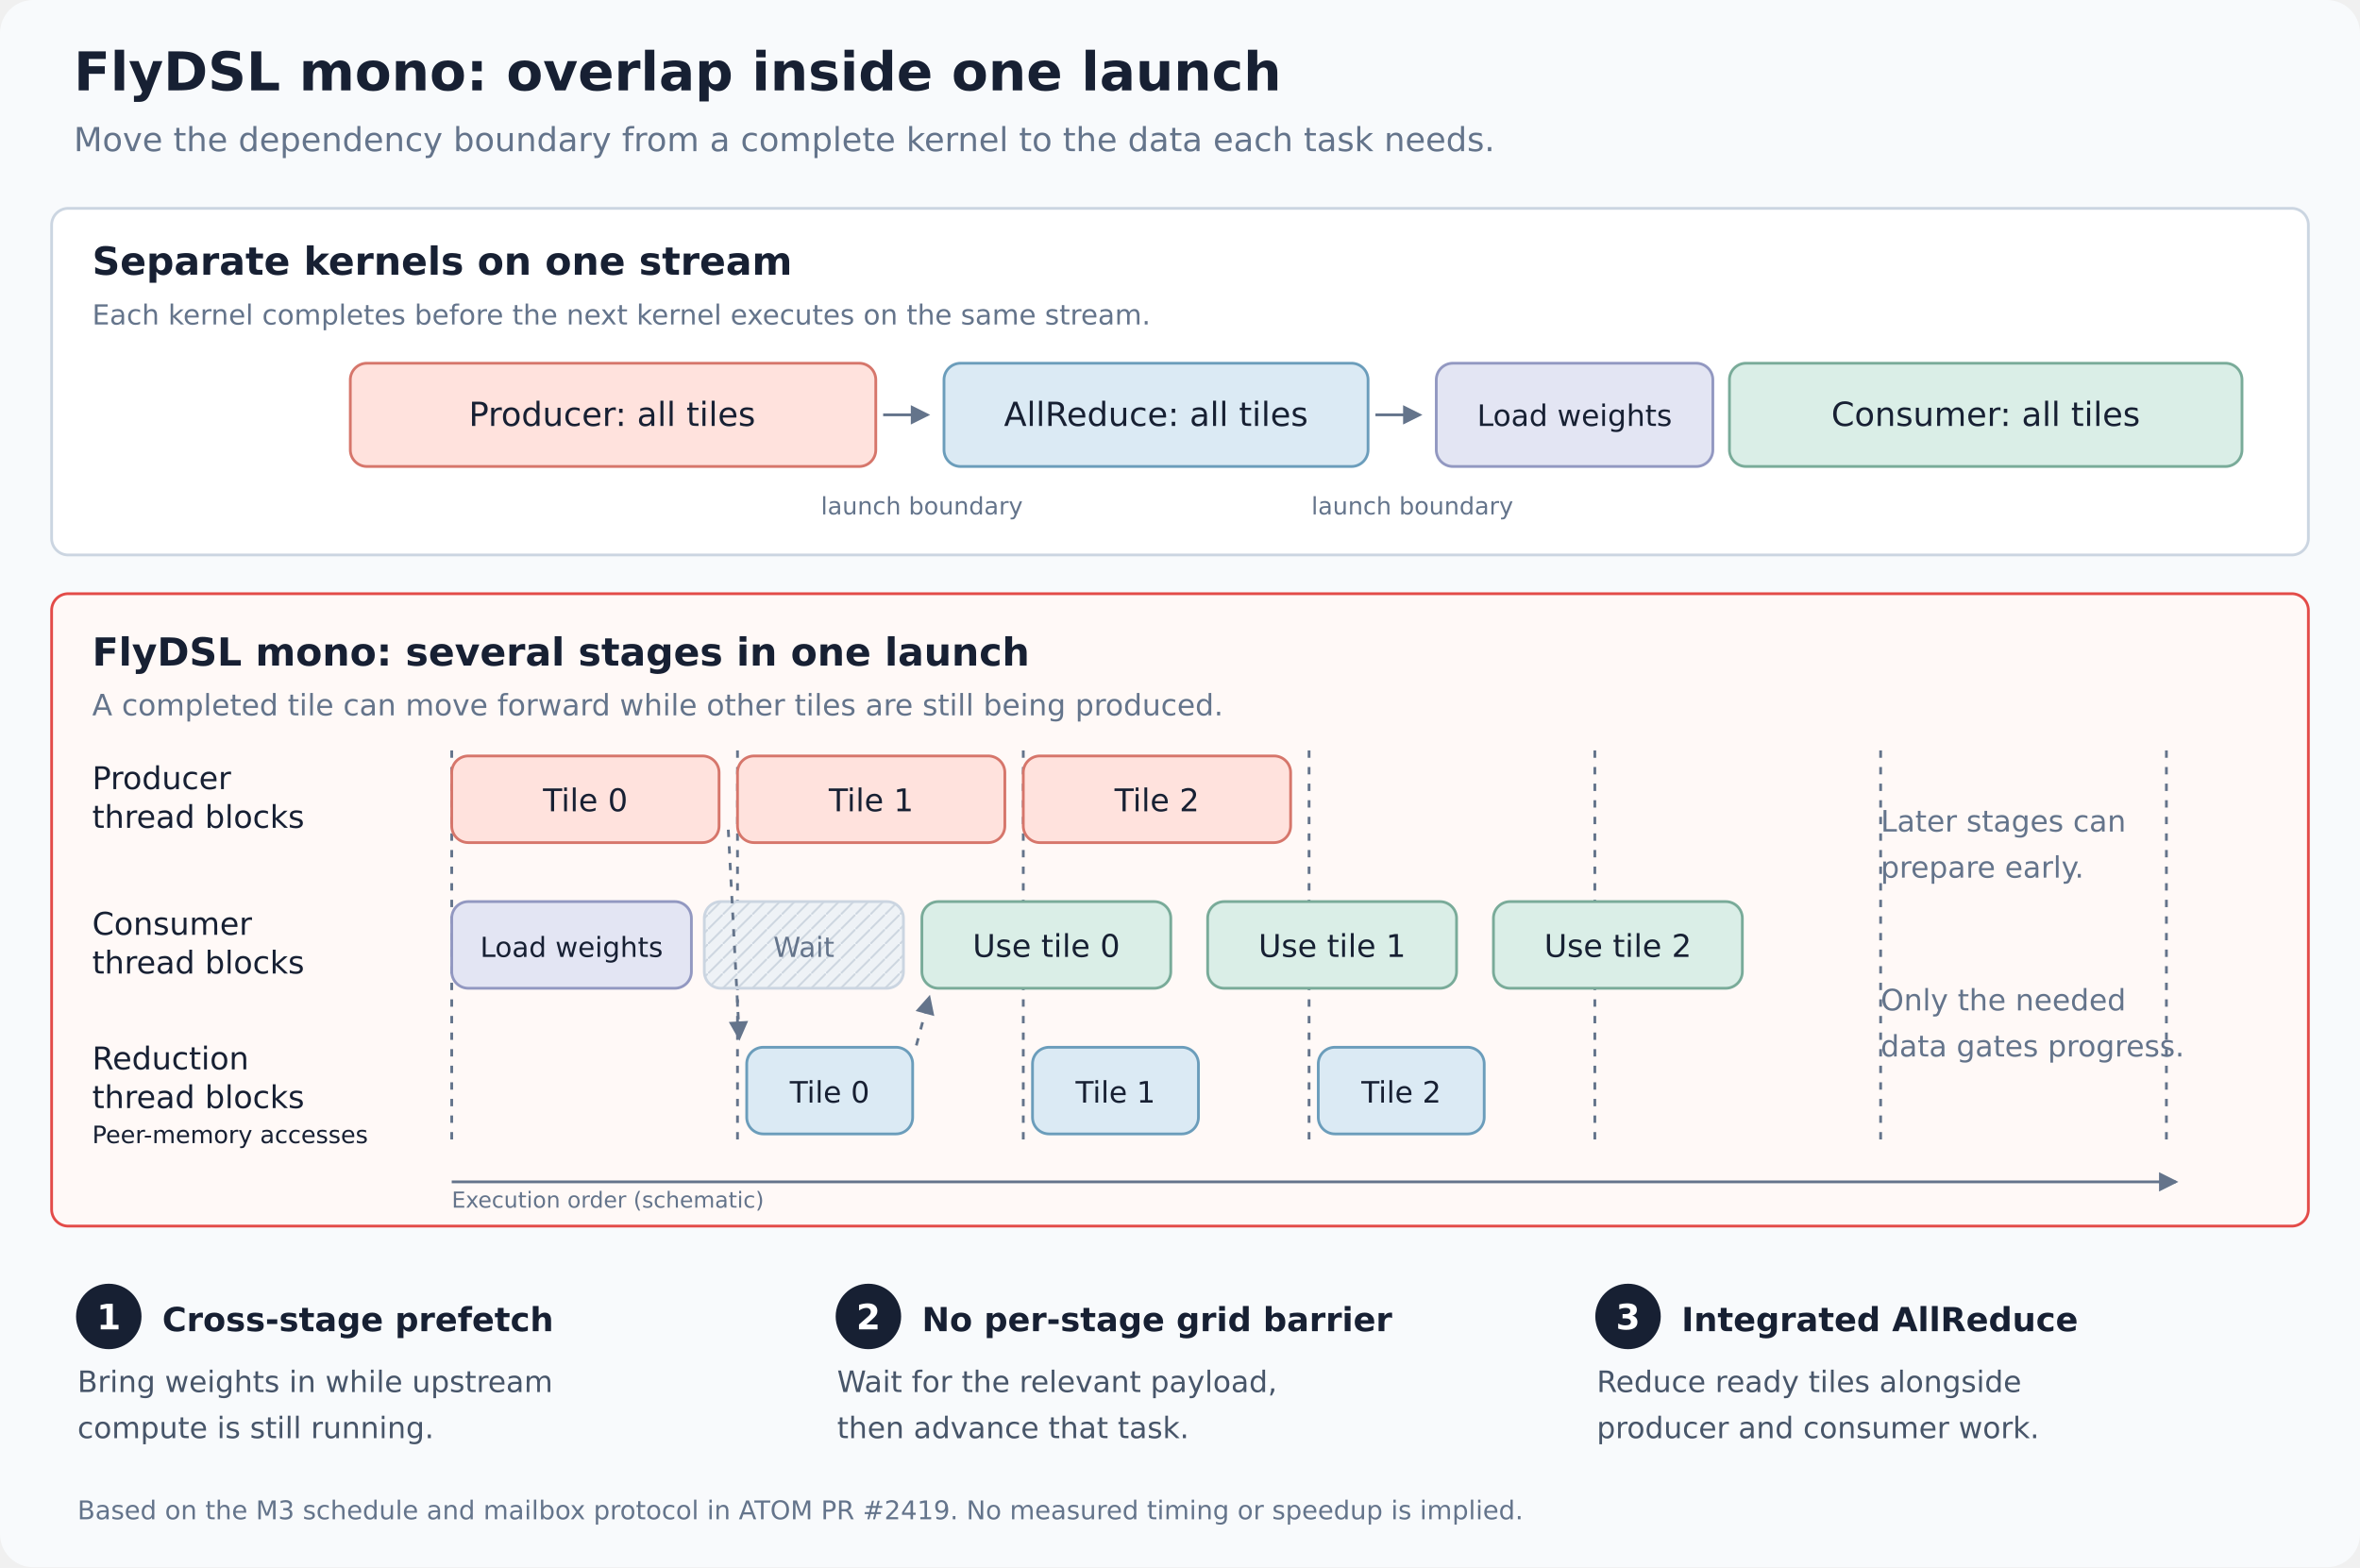
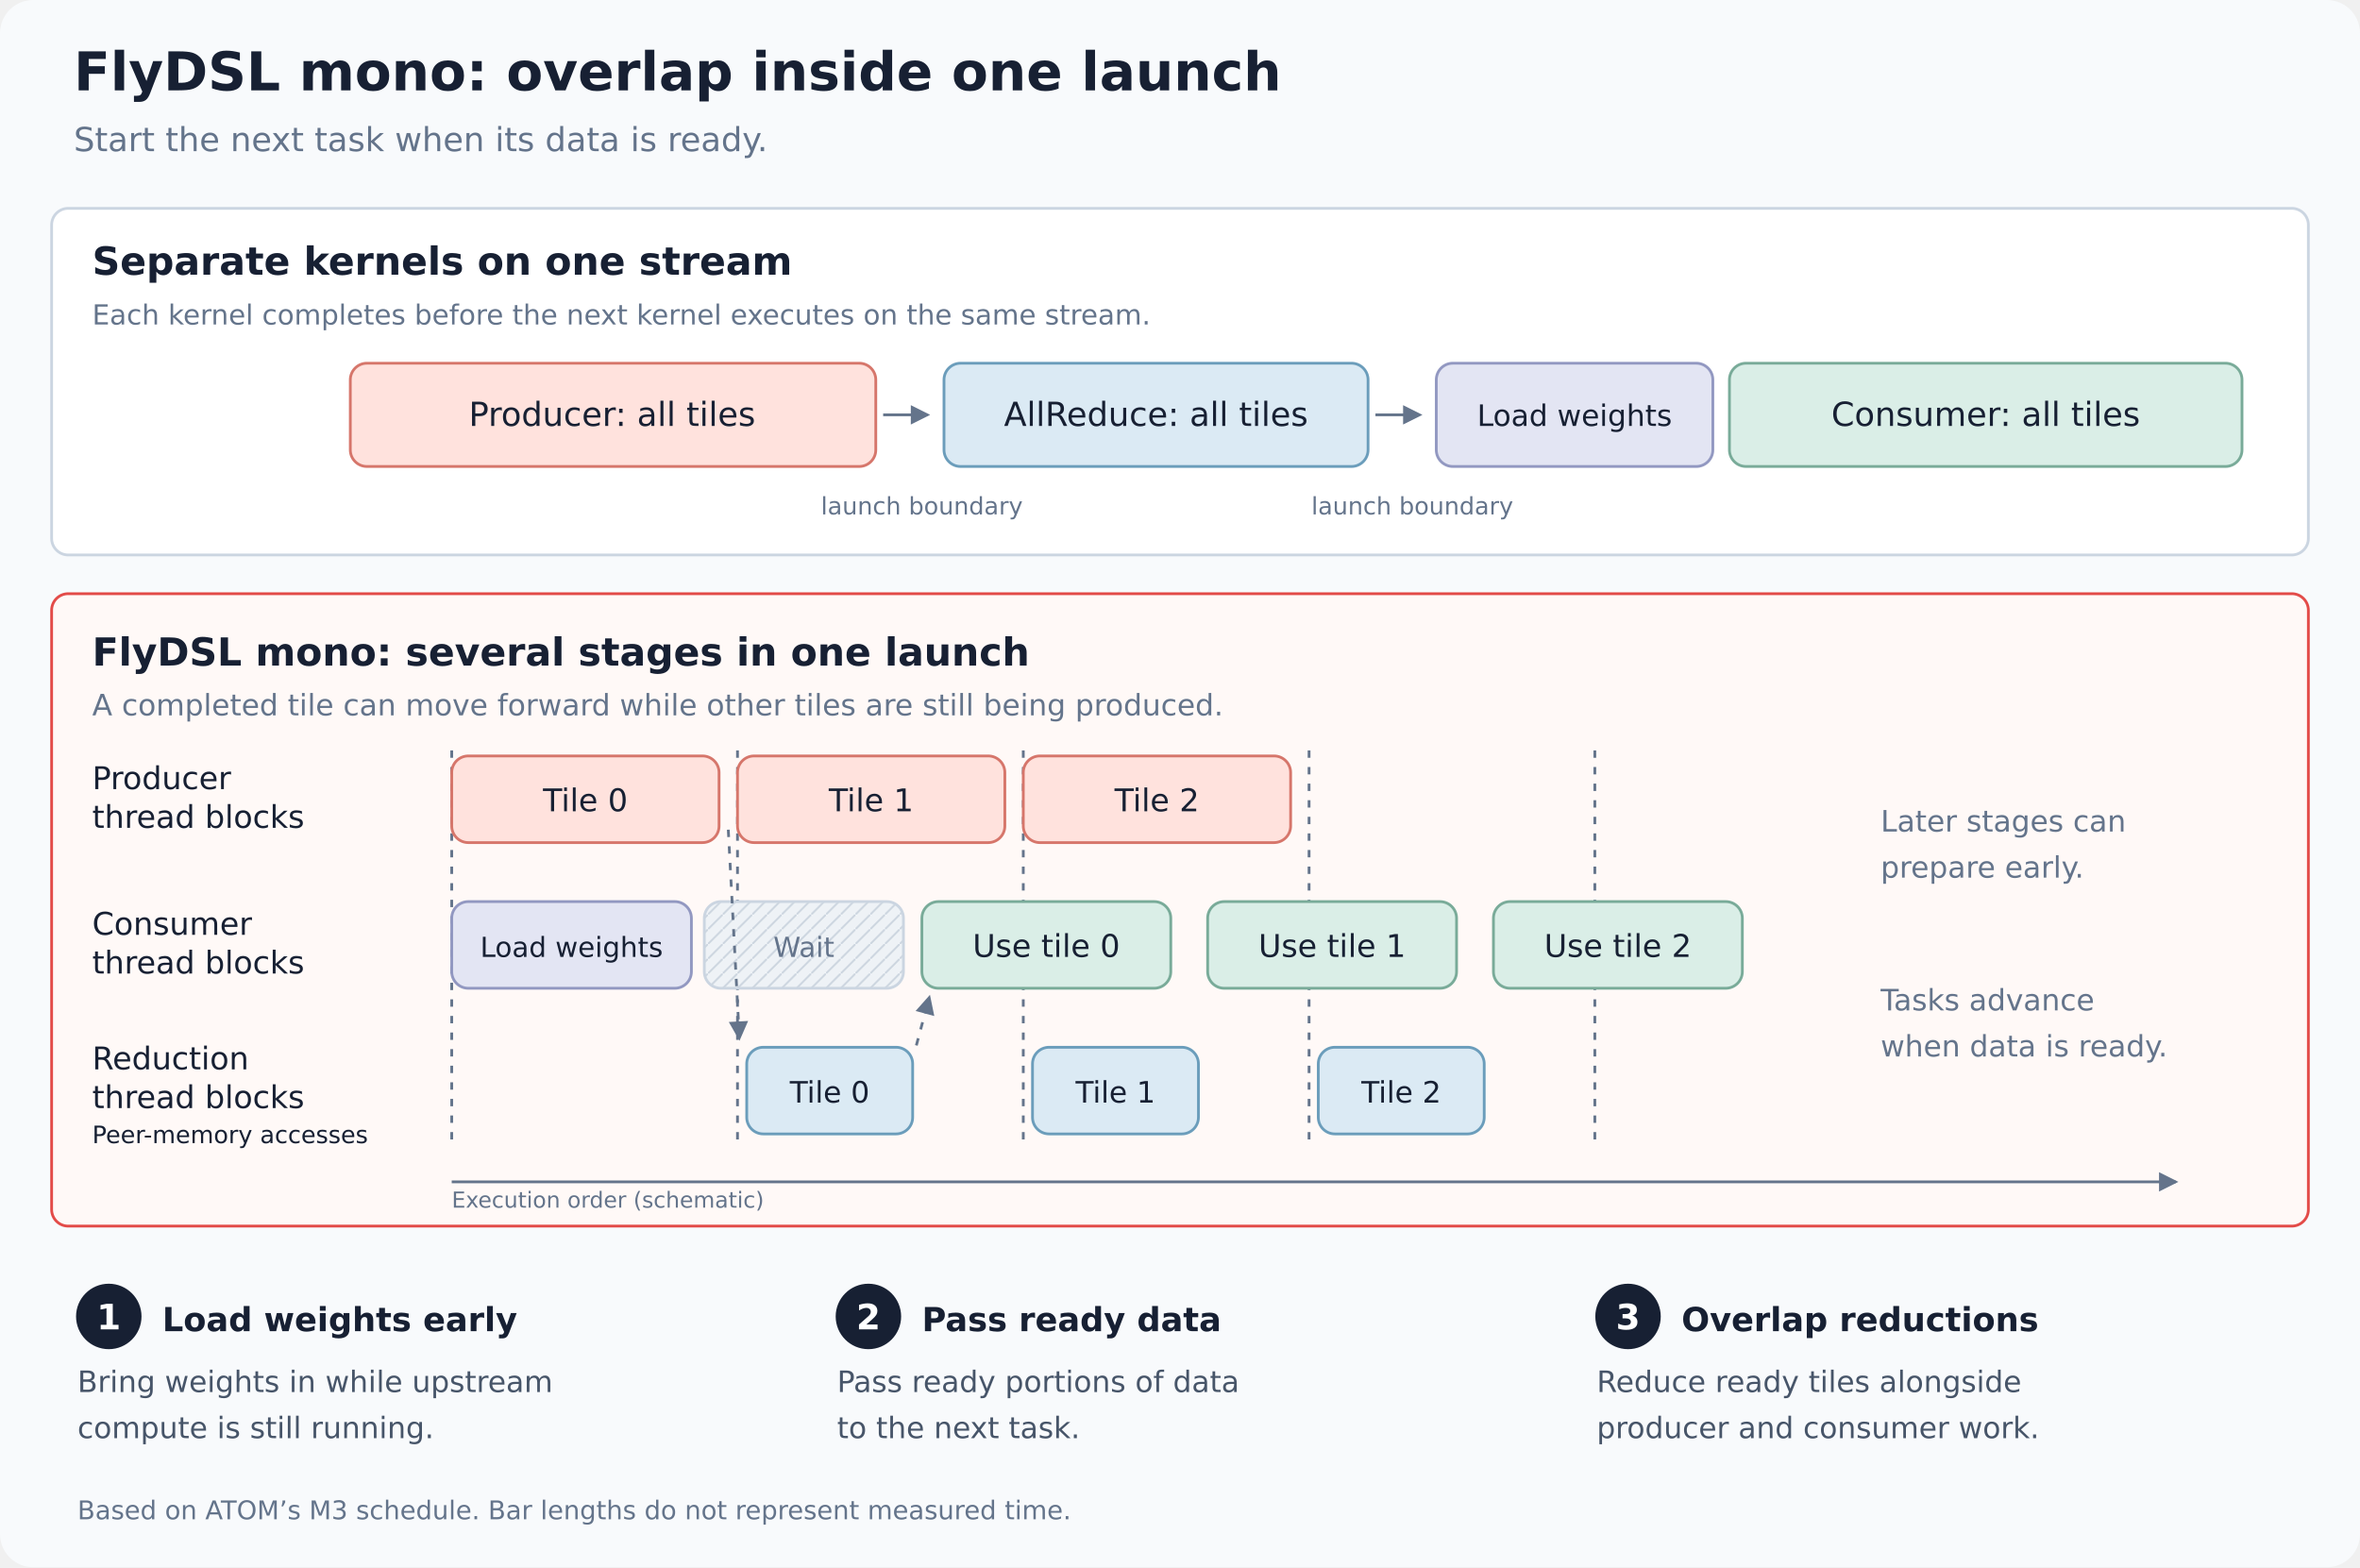
<svg xmlns="http://www.w3.org/2000/svg" width="1280" height="850" viewBox="0 0 1280 850" role="img" aria-labelledby="title desc">
  <defs>
    <pattern id="wait" width="8" height="8" patternUnits="userSpaceOnUse">
      <rect width="8" height="8" fill="#eef2f6" />
      <path d="M0 8 L8 0" stroke="#ccd5df" stroke-width="1" />
    </pattern>
    <marker id="arrow" markerWidth="7" markerHeight="7" refX="6" refY="3.5" orient="auto">
      <path d="M0 0 L7 3.5 L0 7" fill="#64748b" />
    </marker>
  </defs>
  <rect width="1280" height="850" rx="18" fill="#f8fafc" />
  <g font-family="DejaVu Sans,Arial,sans-serif" fill="#172033">
    <text x="40" y="49" font-size="29" font-weight="700" fill="#172033" text-anchor="start">FlyDSL mono: overlap inside one launch</text>
-     <text x="40" y="82" font-size="18" font-weight="400" fill="#64748b" text-anchor="start">Move the dependency boundary from a complete kernel to the data each task needs.</text>
+     <text x="40" y="82" font-size="18" font-weight="400" fill="#64748b" text-anchor="start">Start the next task when its data is ready.</text>
    <rect x="28" y="113" width="1224" height="188" rx="9" fill="white" stroke="#cbd5e1" stroke-width="1.5" />
    <text x="50" y="149" font-size="21" font-weight="700" fill="#172033" text-anchor="start">Separate kernels on one stream</text>
    <text x="50" y="176" font-size="15" font-weight="400" fill="#64748b" text-anchor="start">Each kernel completes before the next kernel executes on the same stream.</text>
    <rect x="190" y="197" width="285" height="56" rx="9" fill="#ffe2dd" stroke="#d6766b" stroke-width="1.5" />
    <text x="332" y="231" font-size="18" font-weight="500" fill="#172033" text-anchor="middle">Producer: all tiles</text>
    <path d="M479 225 L503 225" stroke="#64748b" stroke-width="1.5" fill="none" marker-end="url(#arrow)" />
    <rect x="512" y="197" width="230" height="56" rx="9" fill="#dbeaf4" stroke="#6b9dbb" stroke-width="1.5" />
    <text x="627" y="231" font-size="18" font-weight="500" fill="#172033" text-anchor="middle">AllReduce: all tiles</text>
    <path d="M746 225 L770 225" stroke="#64748b" stroke-width="1.5" fill="none" marker-end="url(#arrow)" />
    <rect x="779" y="197" width="150" height="56" rx="9" fill="#e3e5f3" stroke="#9298c1" stroke-width="1.5" />
    <text x="854" y="231" font-size="16" font-weight="500" fill="#172033" text-anchor="middle">Load weights</text>
    <rect x="938" y="197" width="278" height="56" rx="9" fill="#daeee7" stroke="#79ab99" stroke-width="1.5" />
    <text x="1077" y="231" font-size="18" font-weight="500" fill="#172033" text-anchor="middle">Consumer: all tiles</text>
    <text x="500" y="279" font-size="13" font-weight="400" fill="#64748b" text-anchor="middle">launch boundary</text>
    <text x="766" y="279" font-size="13" font-weight="400" fill="#64748b" text-anchor="middle">launch boundary</text>
    <rect x="28" y="322" width="1224" height="343" rx="9" fill="#fff9f7" stroke="#e34b48" stroke-width="1.5" />
    <text x="50" y="361" font-size="21" font-weight="700" fill="#172033" text-anchor="start">FlyDSL mono: several stages in one launch</text>
    <text x="50" y="388" font-size="16" font-weight="400" fill="#64748b" text-anchor="start">A completed tile can move forward while other tiles are still being produced.</text>
    <text x="50" y="428" font-size="17" font-weight="500" fill="#172033" text-anchor="start">Producer<tspan x="50" dy="21">thread blocks</tspan>
    </text>
    <text x="50" y="507" font-size="17" font-weight="500" fill="#172033" text-anchor="start">Consumer<tspan x="50" dy="21">thread blocks</tspan>
    </text>
    <text x="50" y="580" font-size="17" font-weight="500" fill="#172033" text-anchor="start">Reduction<tspan x="50" dy="21">thread blocks</tspan>
      <tspan x="50" dy="19" font-size="13">Peer-memory accesses</tspan>
    </text>
    <path d="M245 407 L245 620" stroke="#64748b" stroke-width="1.5" fill="none" stroke-dasharray="4 5" />
    <path d="M400 407 L400 620" stroke="#64748b" stroke-width="1.5" fill="none" stroke-dasharray="4 5" />
    <path d="M555 407 L555 620" stroke="#64748b" stroke-width="1.5" fill="none" stroke-dasharray="4 5" />
    <path d="M710 407 L710 620" stroke="#64748b" stroke-width="1.5" fill="none" stroke-dasharray="4 5" />
    <path d="M865 407 L865 620" stroke="#64748b" stroke-width="1.5" fill="none" stroke-dasharray="4 5" />
-     <path d="M1020 407 L1020 620" stroke="#64748b" stroke-width="1.5" fill="none" stroke-dasharray="4 5" />
-     <path d="M1175 407 L1175 620" stroke="#64748b" stroke-width="1.5" fill="none" stroke-dasharray="4 5" />
    <rect x="245" y="410" width="145" height="47" rx="9" fill="#ffe2dd" stroke="#d6766b" stroke-width="1.5" />
    <text x="317.5" y="440" font-size="17" font-weight="500" fill="#172033" text-anchor="middle">Tile 0</text>
    <rect x="400" y="410" width="145" height="47" rx="9" fill="#ffe2dd" stroke="#d6766b" stroke-width="1.5" />
    <text x="472.5" y="440" font-size="17" font-weight="500" fill="#172033" text-anchor="middle">Tile 1</text>
    <rect x="555" y="410" width="145" height="47" rx="9" fill="#ffe2dd" stroke="#d6766b" stroke-width="1.5" />
    <text x="627.5" y="440" font-size="17" font-weight="500" fill="#172033" text-anchor="middle">Tile 2</text>
    <rect x="245" y="489" width="130" height="47" rx="9" fill="#e3e5f3" stroke="#9298c1" stroke-width="1.5" />
    <text x="310" y="519" font-size="15" font-weight="500" fill="#172033" text-anchor="middle">Load weights</text>
    <rect x="382" y="489" width="108" height="47" rx="9" fill="url(#wait)" stroke="#cbd5e1" stroke-width="1.5" />
    <text x="436" y="519" font-size="15" font-weight="400" fill="#64748b" text-anchor="middle">Wait</text>
    <rect x="500" y="489" width="135" height="47" rx="9" fill="#daeee7" stroke="#79ab99" stroke-width="1.5" />
    <text x="567.5" y="519" font-size="17" font-weight="500" fill="#172033" text-anchor="middle">Use tile 0</text>
    <rect x="655" y="489" width="135" height="47" rx="9" fill="#daeee7" stroke="#79ab99" stroke-width="1.5" />
    <text x="722.5" y="519" font-size="17" font-weight="500" fill="#172033" text-anchor="middle">Use tile 1</text>
    <rect x="810" y="489" width="135" height="47" rx="9" fill="#daeee7" stroke="#79ab99" stroke-width="1.5" />
    <text x="877.5" y="519" font-size="17" font-weight="500" fill="#172033" text-anchor="middle">Use tile 2</text>
    <rect x="405" y="568" width="90" height="47" rx="9" fill="#dbeaf4" stroke="#6b9dbb" stroke-width="1.5" />
    <text x="450" y="598" font-size="16" font-weight="500" fill="#172033" text-anchor="middle">Tile 0</text>
    <rect x="560" y="568" width="90" height="47" rx="9" fill="#dbeaf4" stroke="#6b9dbb" stroke-width="1.5" />
    <text x="605" y="598" font-size="16" font-weight="500" fill="#172033" text-anchor="middle">Tile 1</text>
    <rect x="715" y="568" width="90" height="47" rx="9" fill="#dbeaf4" stroke="#6b9dbb" stroke-width="1.5" />
    <text x="760" y="598" font-size="16" font-weight="500" fill="#172033" text-anchor="middle">Tile 2</text>
    <path d="M395 450 L401 563" stroke="#64748b" stroke-width="1.5" fill="none" marker-end="url(#arrow)" stroke-dasharray="4 5" />
    <path d="M497 567 L504 541" stroke="#64748b" stroke-width="1.5" fill="none" marker-end="url(#arrow)" stroke-dasharray="4 5" />
    <text x="1020" y="451" font-size="16" font-weight="400" fill="#64748b" text-anchor="start">Later stages can</text>
    <text x="1020" y="476" font-size="16" font-weight="400" fill="#64748b" text-anchor="start">prepare early.</text>
-     <text x="1020" y="548" font-size="16" font-weight="400" fill="#64748b" text-anchor="start">Only the needed</text>
-     <text x="1020" y="573" font-size="16" font-weight="400" fill="#64748b" text-anchor="start">data gates progress.</text>
+     <text x="1020" y="548" font-size="16" font-weight="400" fill="#64748b" text-anchor="start">Tasks advance</text>
+     <text x="1020" y="573" font-size="16" font-weight="400" fill="#64748b" text-anchor="start">when data is ready.</text>
    <path d="M245 641 L1180 641" stroke="#64748b" stroke-width="1.5" fill="none" marker-end="url(#arrow)" />
    <text x="245" y="655" font-size="12" font-weight="400" fill="#64748b" text-anchor="start">Execution order (schematic)</text>
    <rect x="42" y="697" width="34" height="34" rx="17" fill="#172033" stroke="#172033" stroke-width="1.5" />
    <text x="59" y="721" font-size="19" font-weight="700" fill="white" text-anchor="middle">1</text>
-     <text x="88" y="722" font-size="18" font-weight="700" fill="#172033" text-anchor="start">Cross-stage prefetch</text>
+     <text x="88" y="722" font-size="18" font-weight="700" fill="#172033" text-anchor="start">Load weights early</text>
    <text x="42" y="755" font-size="16" font-weight="400" fill="#475569" text-anchor="start">Bring weights in while upstream</text>
    <text x="42" y="780" font-size="16" font-weight="400" fill="#475569" text-anchor="start">compute is still running.</text>
    <rect x="454" y="697" width="34" height="34" rx="17" fill="#172033" stroke="#172033" stroke-width="1.5" />
    <text x="471" y="721" font-size="19" font-weight="700" fill="white" text-anchor="middle">2</text>
-     <text x="500" y="722" font-size="18" font-weight="700" fill="#172033" text-anchor="start">No per-stage grid barrier</text>
-     <text x="454" y="755" font-size="16" font-weight="400" fill="#475569" text-anchor="start">Wait for the relevant payload,</text>
-     <text x="454" y="780" font-size="16" font-weight="400" fill="#475569" text-anchor="start">then advance that task.</text>
+     <text x="500" y="722" font-size="18" font-weight="700" fill="#172033" text-anchor="start">Pass ready data</text>
+     <text x="454" y="755" font-size="16" font-weight="400" fill="#475569" text-anchor="start">Pass ready portions of data</text>
+     <text x="454" y="780" font-size="16" font-weight="400" fill="#475569" text-anchor="start">to the next task.</text>
    <rect x="866" y="697" width="34" height="34" rx="17" fill="#172033" stroke="#172033" stroke-width="1.5" />
    <text x="883" y="721" font-size="19" font-weight="700" fill="white" text-anchor="middle">3</text>
-     <text x="912" y="722" font-size="18" font-weight="700" fill="#172033" text-anchor="start">Integrated AllReduce</text>
+     <text x="912" y="722" font-size="18" font-weight="700" fill="#172033" text-anchor="start">Overlap reductions</text>
    <text x="866" y="755" font-size="16" font-weight="400" fill="#475569" text-anchor="start">Reduce ready tiles alongside</text>
    <text x="866" y="780" font-size="16" font-weight="400" fill="#475569" text-anchor="start">producer and consumer work.</text>
-     <text x="42" y="824" font-size="14" font-weight="400" fill="#64748b" text-anchor="start">Based on the M3 schedule and mailbox protocol in ATOM PR #2419. No measured timing or speedup is implied.</text>
+     <text x="42" y="824" font-size="14" font-weight="400" fill="#64748b" text-anchor="start">Based on ATOM’s M3 schedule. Bar lengths do not represent measured time.</text>
  </g>
</svg>
